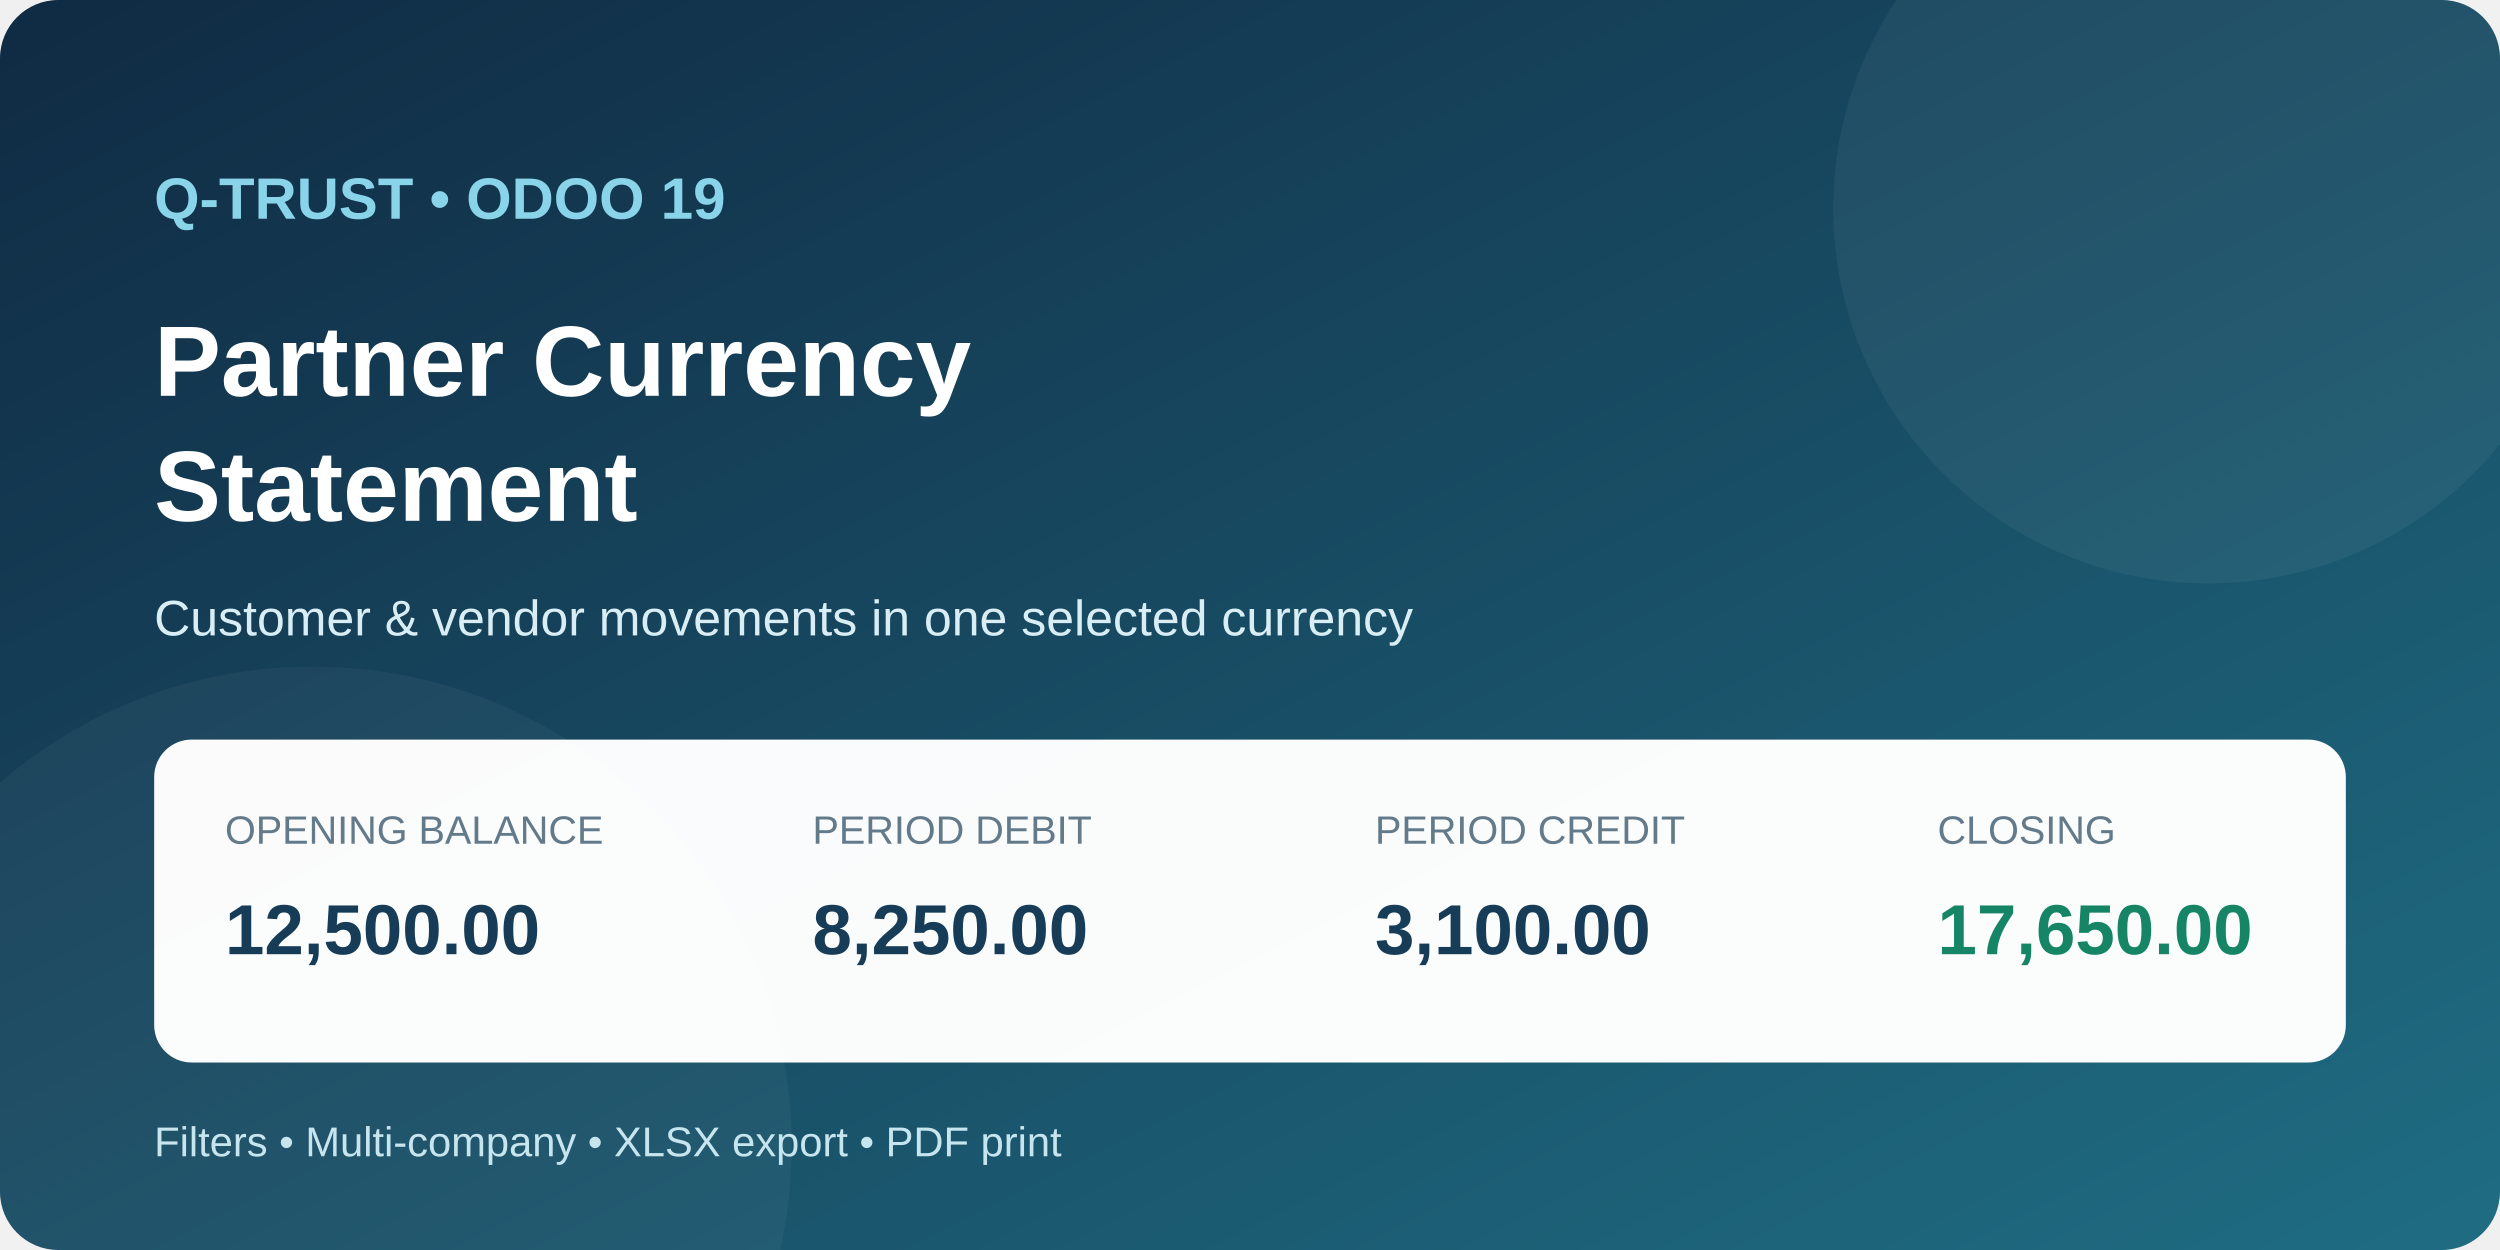
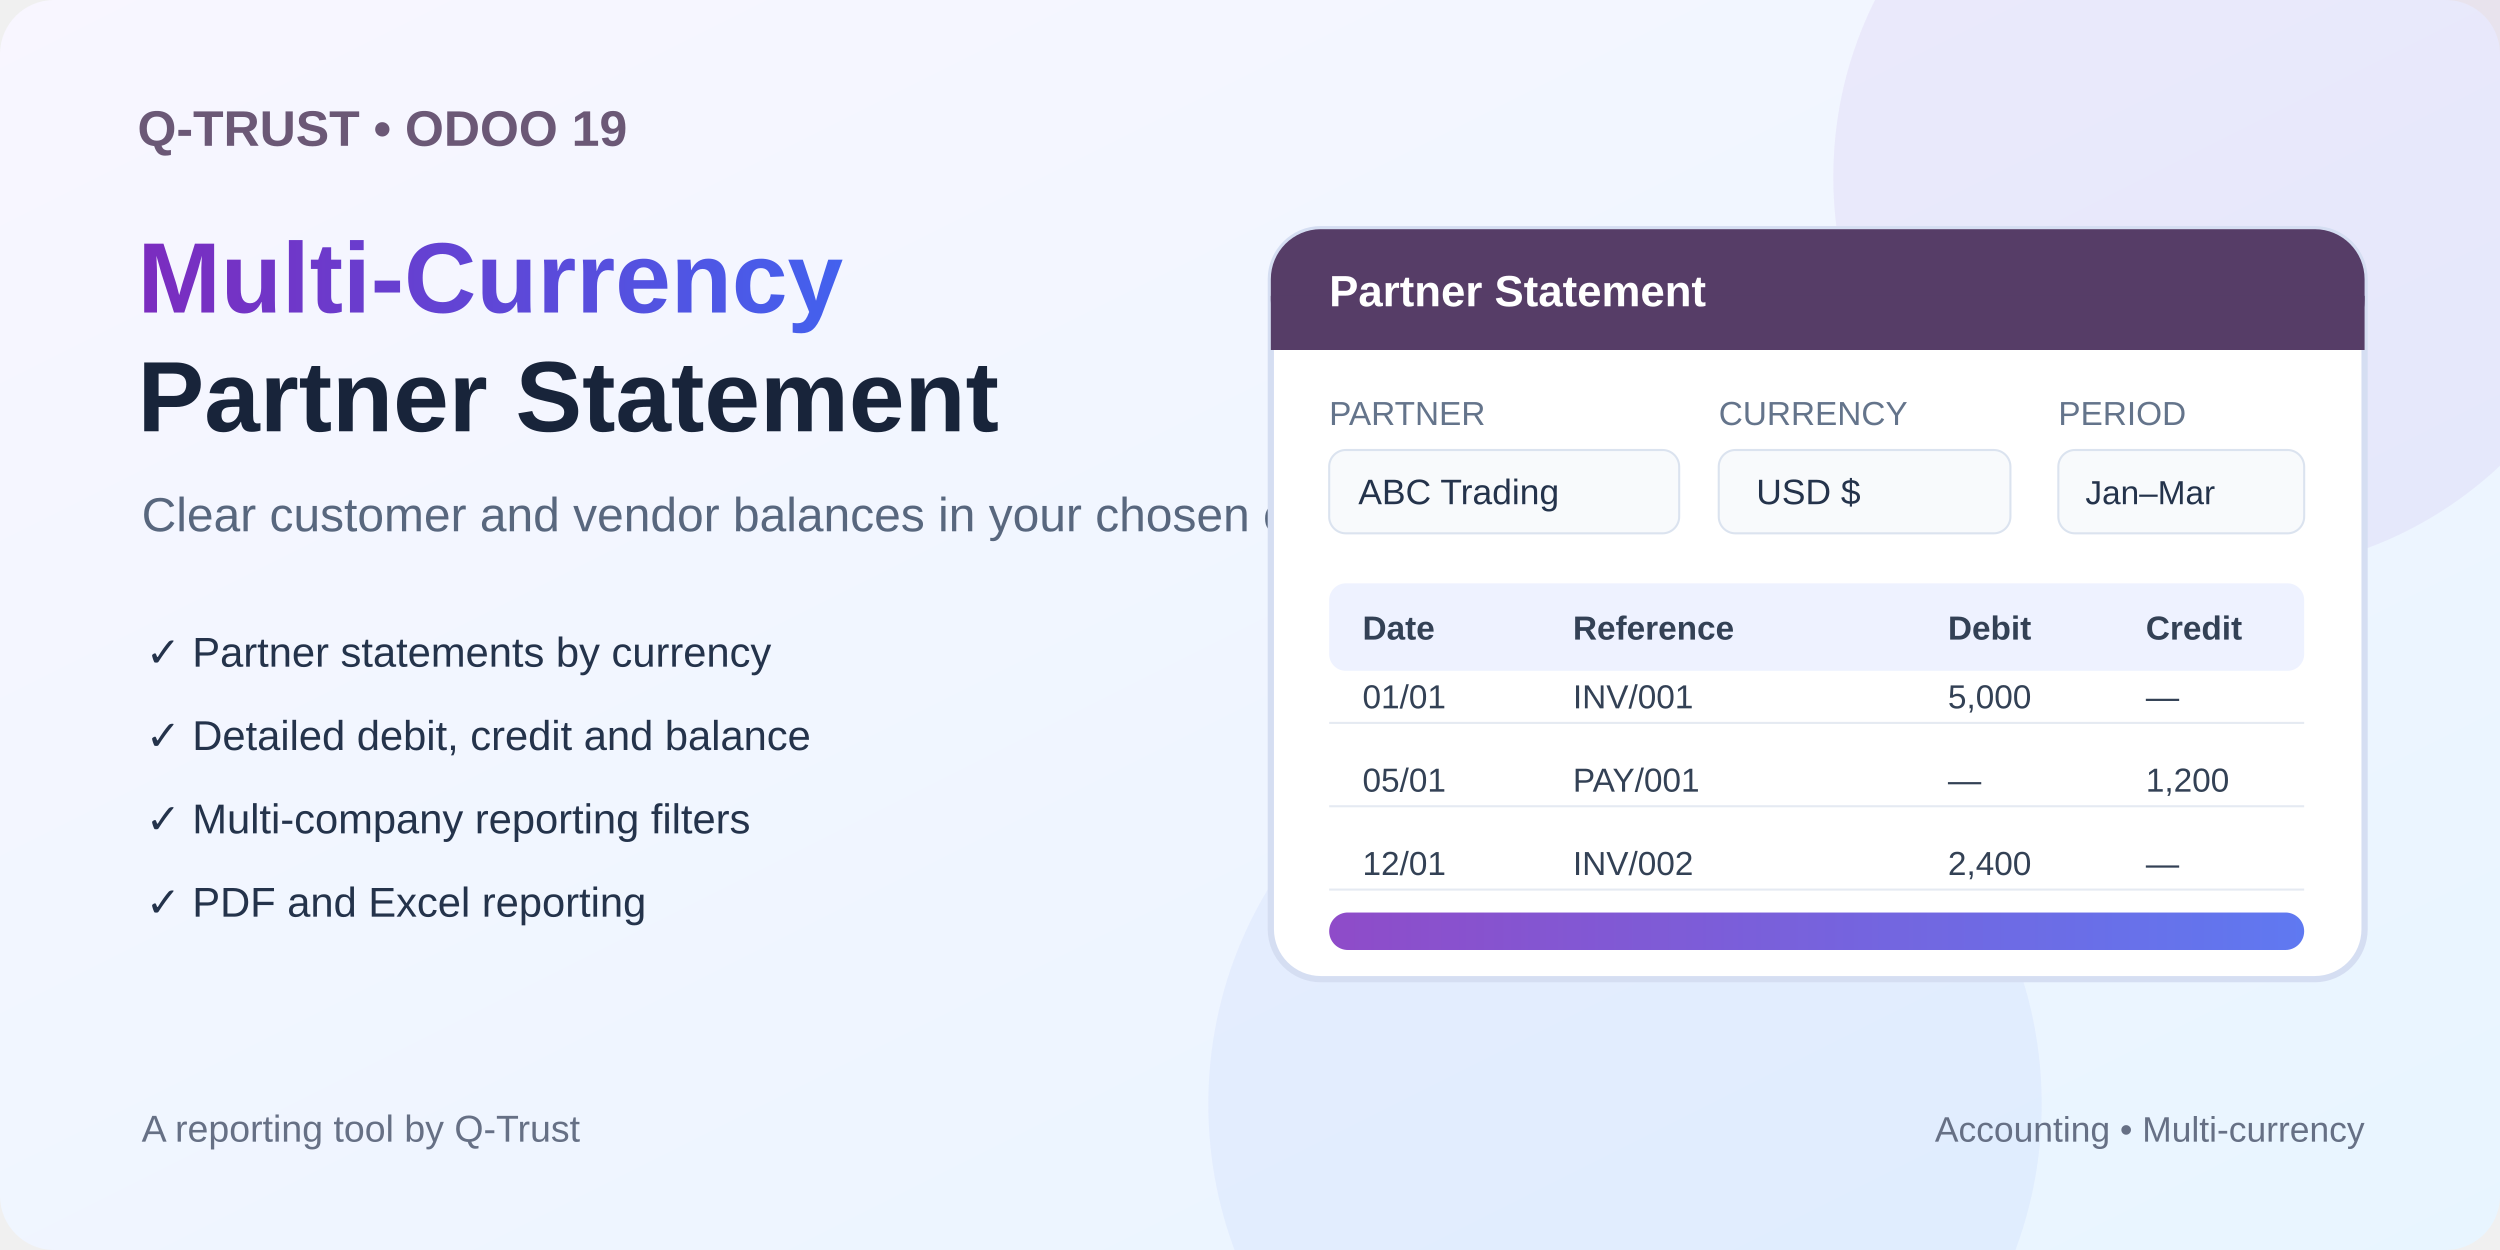
<svg xmlns="http://www.w3.org/2000/svg" width="1200" height="600" viewBox="0 0 1200 600">
  <defs>
    <linearGradient id="bg" x1="0" y1="0" x2="1" y2="1">
-       <stop offset="0" stop-color="#102a43" />
-       <stop offset="1" stop-color="#1f6d83" />
+       <stop offset="0" stop-color="#f8f6ff" />
+       <stop offset="1" stop-color="#e8f5ff" />
+     </linearGradient>
+     <linearGradient id="brand" x1="0" y1="0" x2="1" y2="0">
+       <stop offset="0" stop-color="#7b2cbf" />
+       <stop offset="1" stop-color="#4361ee" />
    </linearGradient>
  </defs>
-   <rect width="1200" height="600" rx="28" fill="url(#bg)" />
-   <circle cx="1060" cy="100" r="180" fill="#fff" opacity=".05" />
-   <circle cx="150" cy="550" r="230" fill="#fff" opacity=".04" />
-   <text x="74" y="105" font-family="Arial,sans-serif" font-size="28" fill="#89d4e8" font-weight="700">Q-TRUST • ODOO 19</text>
-   <text x="74" y="190" font-family="Arial,sans-serif" font-size="48" fill="#fff" font-weight="700">Partner Currency</text>
-   <text x="74" y="250" font-family="Arial,sans-serif" font-size="48" fill="#fff" font-weight="700">Statement</text>
-   <text x="74" y="305" font-family="Arial,sans-serif" font-size="24" fill="#d9edf4">Customer &amp; vendor movements in one selected currency</text>
-   <rect x="74" y="355" width="1052" height="155" rx="18" fill="#fff" opacity=".98" />
-   <text x="108" y="405" font-family="Arial,sans-serif" font-size="19" fill="#637a8b">OPENING BALANCE</text>
-   <text x="108" y="458" font-family="Arial,sans-serif" font-size="34" fill="#173c57" font-weight="700">12,500.00</text>
-   <text x="390" y="405" font-family="Arial,sans-serif" font-size="19" fill="#637a8b">PERIOD DEBIT</text>
-   <text x="390" y="458" font-family="Arial,sans-serif" font-size="34" fill="#173c57" font-weight="700">8,250.00</text>
-   <text x="660" y="405" font-family="Arial,sans-serif" font-size="19" fill="#637a8b">PERIOD CREDIT</text>
-   <text x="660" y="458" font-family="Arial,sans-serif" font-size="34" fill="#173c57" font-weight="700">3,100.00</text>
-   <text x="930" y="405" font-family="Arial,sans-serif" font-size="19" fill="#637a8b">CLOSING</text>
-   <text x="930" y="458" font-family="Arial,sans-serif" font-size="34" fill="#168566" font-weight="700">17,650.00</text>
-   <text x="74" y="555" font-family="Arial,sans-serif" font-size="20" fill="#c7e5ee">Filters • Multi-company • XLSX export • PDF print</text>
+   <rect width="1200" height="600" rx="26" fill="url(#bg)" />
+   <circle cx="1070" cy="85" r="190" fill="#7b2cbf" opacity=".07" />
+   <circle cx="780" cy="530" r="200" fill="#4361ee" opacity=".06" />
+   <text x="66" y="70" font-family="Arial,sans-serif" font-size="24" font-weight="700" fill="#6b5876">Q-TRUST  •  ODOO 19</text>
+   <text x="66" y="150" font-family="Arial,sans-serif" font-size="48" font-weight="700" fill="url(#brand)">Multi-Currency</text>
+   <text x="66" y="207" font-family="Arial,sans-serif" font-size="48" font-weight="700" fill="#18243a">Partner Statement</text>
+   <text x="68" y="255" font-family="Arial,sans-serif" font-size="23" fill="#58677e">Clear customer and vendor balances in your chosen currency</text>
+   <g font-family="Arial,sans-serif" font-size="20" fill="#24334b">
+     <text x="70" y="320">✓ Partner statements by currency</text>
+     <text x="70" y="360">✓ Detailed debit, credit and balance</text>
+     <text x="70" y="400">✓ Multi-company reporting filters</text>
+     <text x="70" y="440">✓ PDF and Excel reporting</text>
+   </g>
+   <rect x="610" y="110" width="525" height="360" rx="24" fill="#fff" stroke="#d5def2" stroke-width="3" />
+   <rect x="610" y="110" width="525" height="58" rx="24" fill="#563d67" />
+   <rect x="610" y="142" width="525" height="26" fill="#563d67" />
+   <text x="638" y="147" font-family="Arial,sans-serif" font-size="21" font-weight="700" fill="#fff">Partner Statement</text>
+   <text x="638" y="204" font-family="Arial,sans-serif" font-size="16" fill="#64748b">PARTNER</text>
+   <text x="825" y="204" font-family="Arial,sans-serif" font-size="16" fill="#64748b">CURRENCY</text>
+   <text x="988" y="204" font-family="Arial,sans-serif" font-size="16" fill="#64748b">PERIOD</text>
+   <rect x="638" y="216" width="168" height="40" rx="8" fill="#f8fafc" stroke="#dbe3ef" />
+   <rect x="825" y="216" width="140" height="40" rx="8" fill="#f8fafc" stroke="#dbe3ef" />
+   <rect x="988" y="216" width="118" height="40" rx="8" fill="#f8fafc" stroke="#dbe3ef" />
+   <text x="652" y="242" font-family="Arial,sans-serif" font-size="17" fill="#24334b">ABC Trading</text>
+   <text x="843" y="242" font-family="Arial,sans-serif" font-size="17" fill="#24334b">USD  $</text>
+   <text x="1001" y="242" font-family="Arial,sans-serif" font-size="16" fill="#24334b">Jan–Mar</text>
+   <rect x="638" y="280" width="468" height="42" rx="8" fill="#eef2ff" />
+   <text x="654" y="307" font-family="Arial,sans-serif" font-size="16" font-weight="700" fill="#334155">Date</text>
+   <text x="755" y="307" font-family="Arial,sans-serif" font-size="16" font-weight="700" fill="#334155">Reference</text>
+   <text x="935" y="307" font-family="Arial,sans-serif" font-size="16" font-weight="700" fill="#334155">Debit</text>
+   <text x="1030" y="307" font-family="Arial,sans-serif" font-size="16" font-weight="700" fill="#334155">Credit</text>
+   <g stroke="#e5eaf2">
+     <path d="M638 347H1106M638 387H1106M638 427H1106" />
+   </g>
+   <g font-family="Arial,sans-serif" font-size="16" fill="#334155">
+     <text x="654" y="340">01/01</text>
+     <text x="755" y="340">INV/001</text>
+     <text x="935" y="340">5,000</text>
+     <text x="1030" y="340">—</text>
+     <text x="654" y="380">05/01</text>
+     <text x="755" y="380">PAY/001</text>
+     <text x="935" y="380">—</text>
+     <text x="1030" y="380">1,200</text>
+     <text x="654" y="420">12/01</text>
+     <text x="755" y="420">INV/002</text>
+     <text x="935" y="420">2,400</text>
+     <text x="1030" y="420">—</text>
+   </g>
+   <rect x="638" y="438" width="468" height="18" rx="9" fill="url(#brand)" opacity=".85" />
+   <text x="68" y="548" font-family="Arial,sans-serif" font-size="18" fill="#667085">A reporting tool by Q-Trust</text>
+   <text x="1135" y="548" text-anchor="end" font-family="Arial,sans-serif" font-size="17" fill="#667085">Accounting • Multi-currency</text>
</svg>
